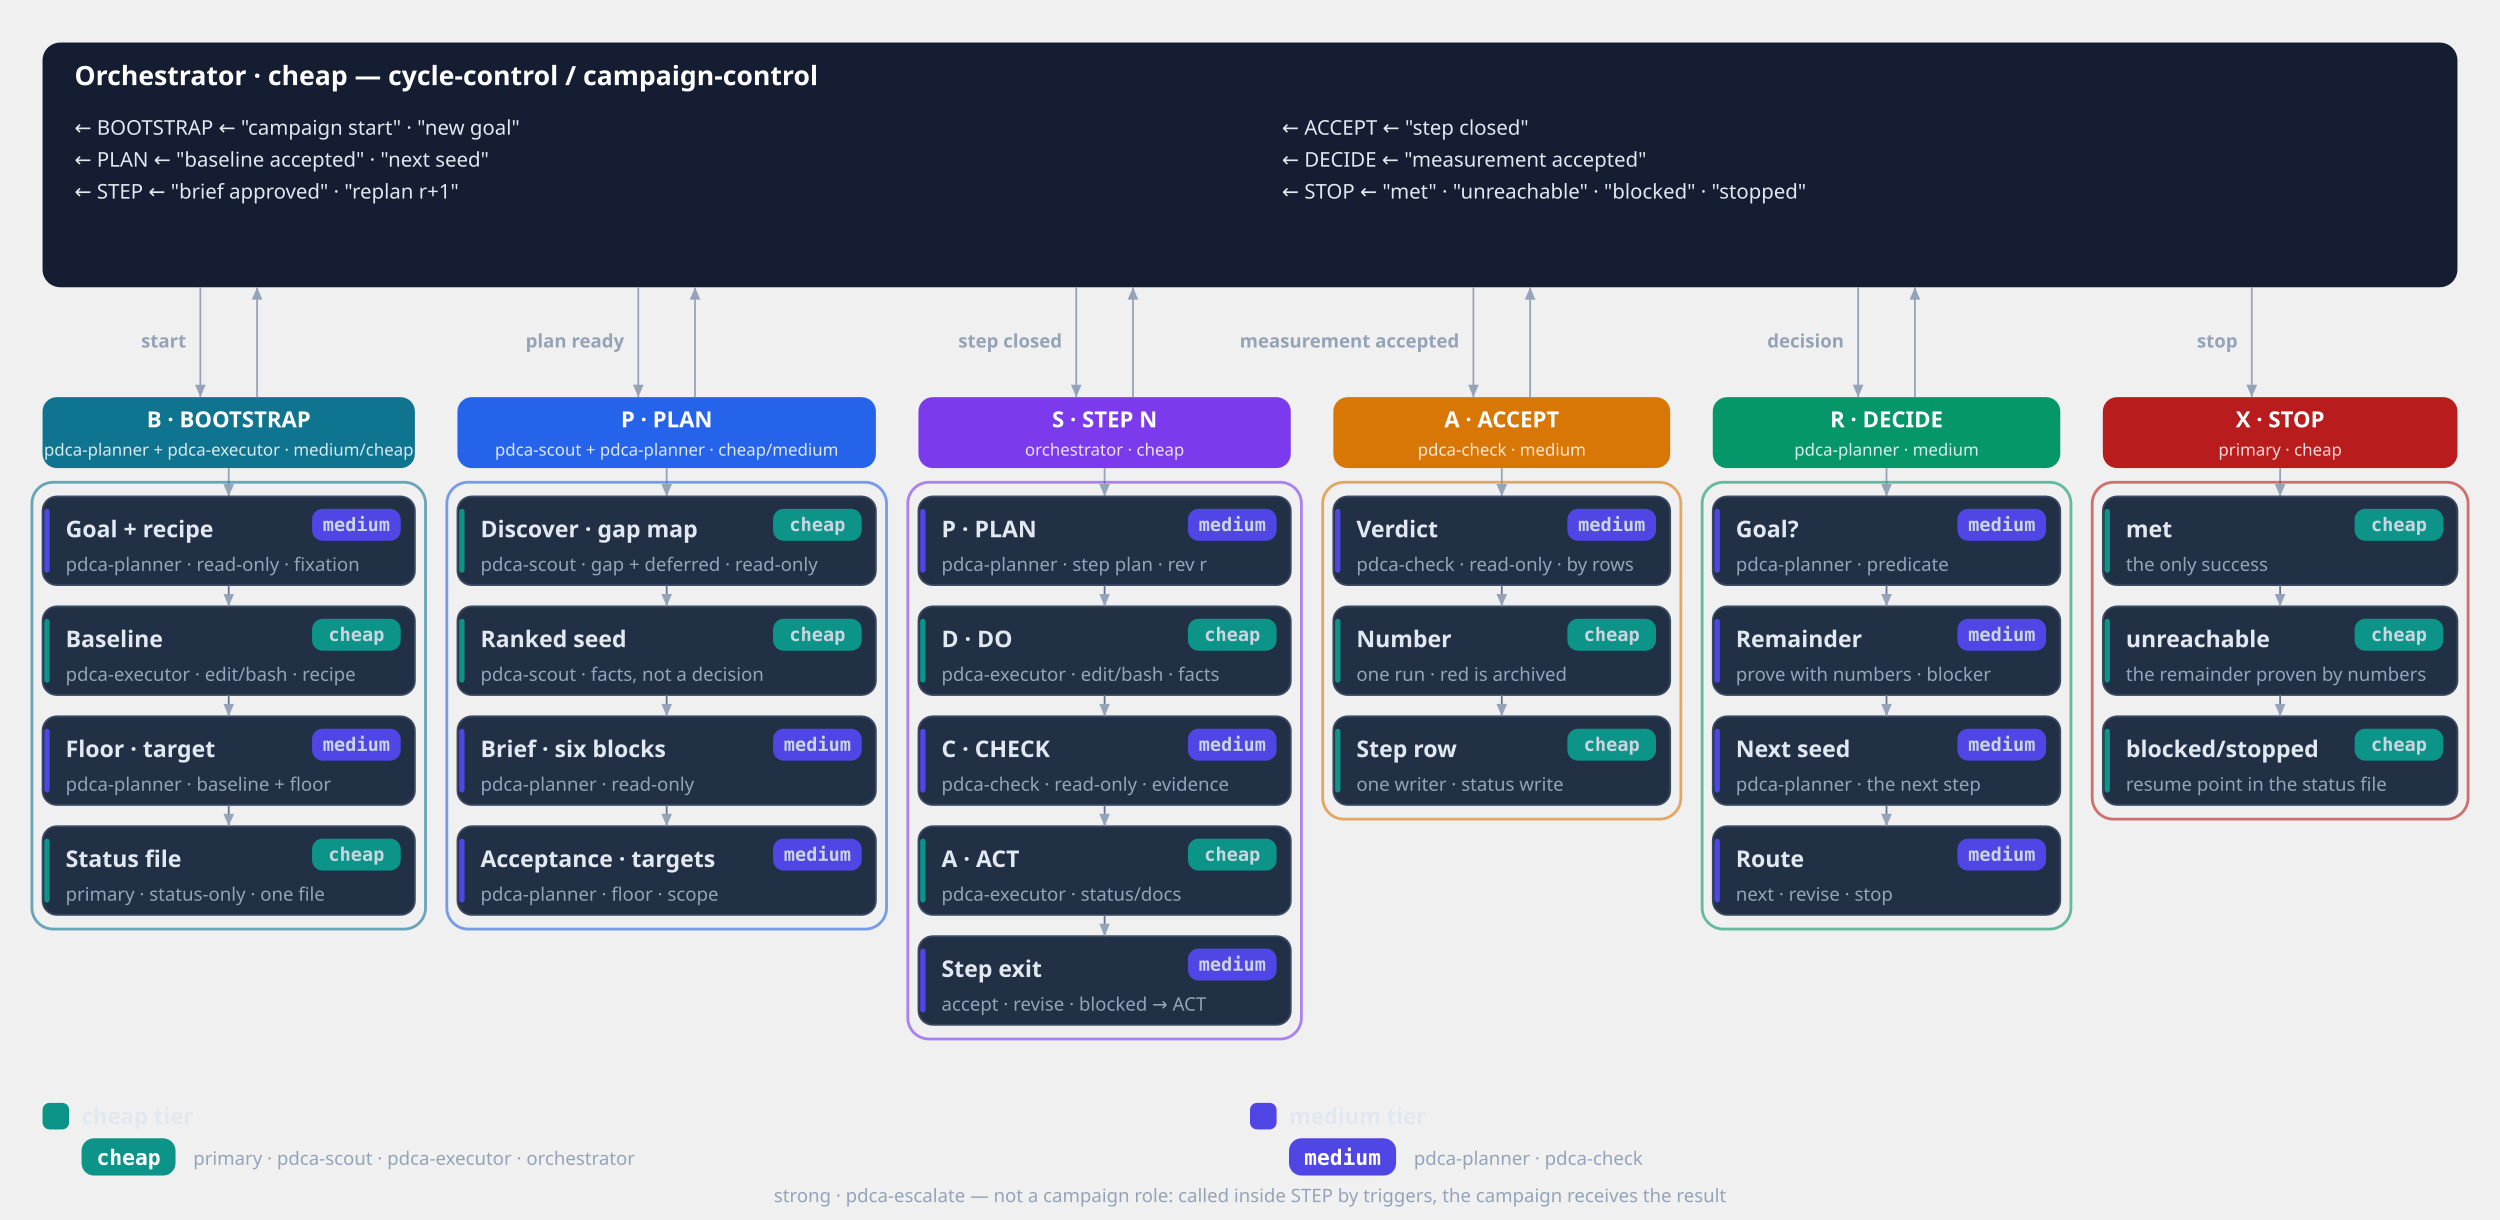
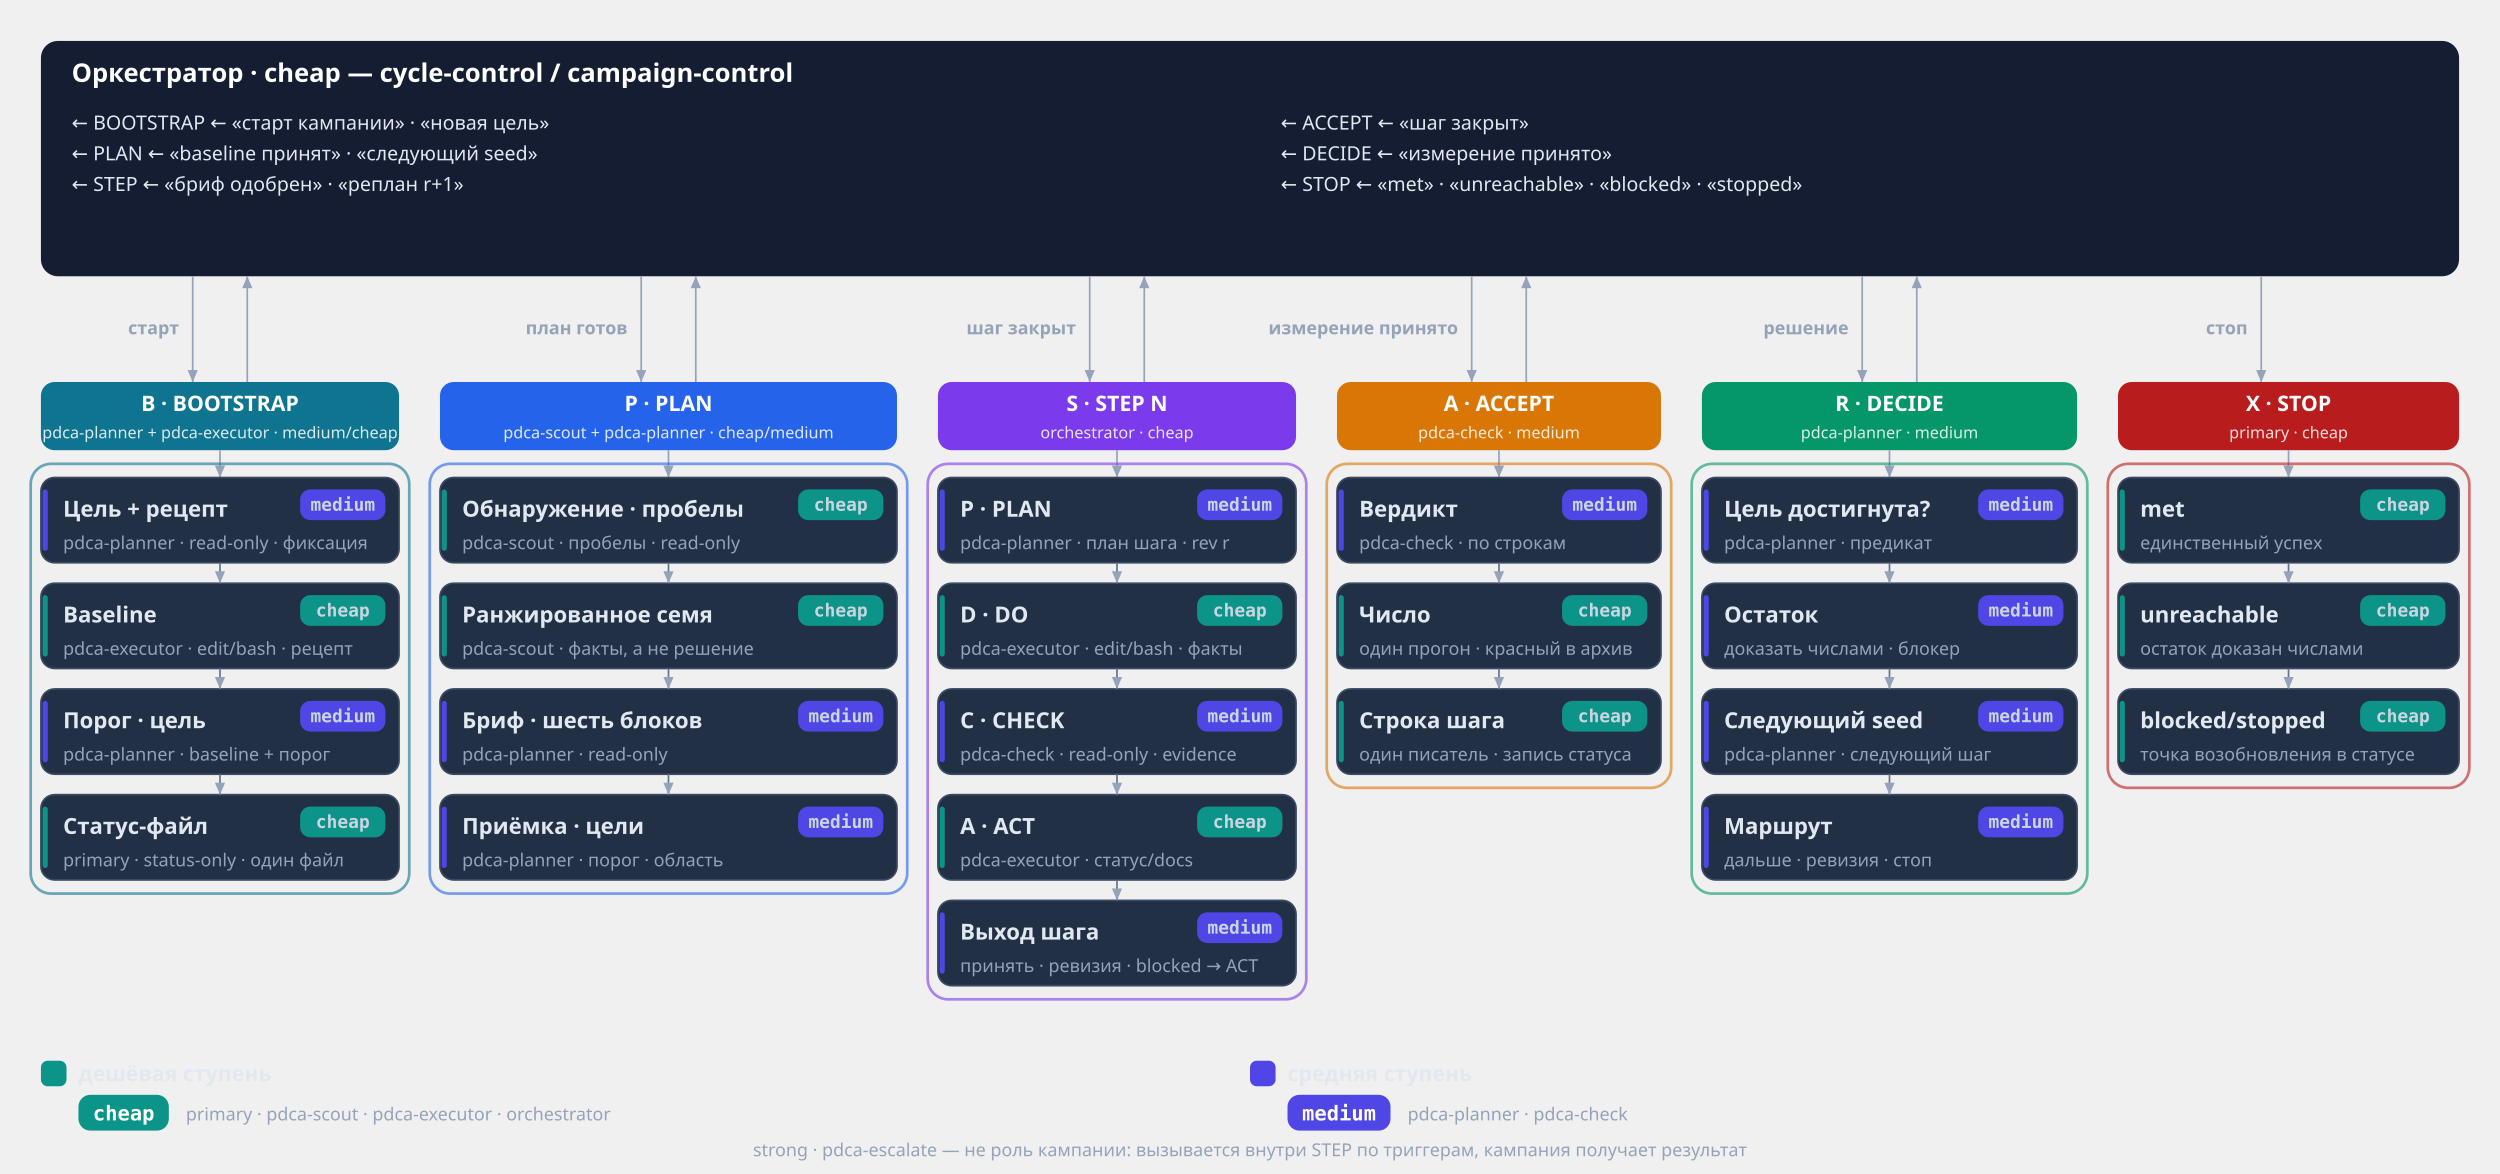
- <svg xmlns="http://www.w3.org/2000/svg" viewBox="0 0 1410 688" width="1410" height="688" font-family="Segoe UI, system-ui, sans-serif">
+ <svg xmlns="http://www.w3.org/2000/svg" viewBox="0 0 1466 688" width="1466" height="688" font-family="Segoe UI, system-ui, sans-serif">
  <defs>
    <marker id="arrow" markerWidth="9" markerHeight="9" refX="7" refY="3" orient="auto">
      <path d="M0,0 L7,3 L0,6 Z" fill="#94a3b8" />
    </marker>
  </defs>
  <style>
.t{font-size:13px;font-weight:600;fill:#e2e8f0}
.s{font-size:10.5px;fill:#94a3b8}
.h{font-size:12.5px;font-weight:700;fill:#ffffff}
.ho{font-size:9.5px;fill:#ffffff;fill-opacity:0.85}
.g{font-size:10.5px;font-weight:600}
.band{fill:#141d31}
.bt{fill:#ffffff;font-size:15px;font-weight:700}
.ol{fill:#e2e8f0;font-size:11.5px}
.lt{font-size:12.5px;font-weight:700;fill:#e2e8f0}
.ls{font-size:10.5px;fill:#94a3b8}
.lm{font-family:ui-monospace,Consolas,Menlo,monospace;font-size:12px;font-weight:700}
.bm{font-family:ui-monospace,Consolas,Menlo,monospace;font-size:10.5px;font-weight:700}
.st{font-size:14px;font-weight:700}
</style>
-   <rect x="24" y="24" width="1362" height="138" rx="10" class="band" />
-   <text x="42" y="48" class="bt">Orchestrator · cheap — cycle-control / campaign-control</text>
-   <text x="42" y="76" class="ol">← BOOTSTRAP ← "campaign start" · "new goal"</text>
-   <text x="42" y="94" class="ol">← PLAN ← "baseline accepted" · "next seed"</text>
-   <text x="42" y="112" class="ol">← STEP ← "brief approved" · "replan r+1"</text>
-   <text x="723.0" y="76" class="ol">← ACCEPT ← "step closed"</text>
-   <text x="723.0" y="94" class="ol">← DECIDE ← "measurement accepted"</text>
-   <text x="723.0" y="112" class="ol">← STOP ← "met" · "unreachable" · "blocked" · "stopped"</text>
+   <rect x="24" y="24" width="1418" height="138" rx="10" class="band" />
+   <text x="42" y="48" class="bt">Оркестратор · cheap — cycle-control / campaign-control</text>
+   <text x="42" y="76" class="ol">← BOOTSTRAP ← «старт кампании» · «новая цель»</text>
+   <text x="42" y="94" class="ol">← PLAN ← «baseline принят» · «следующий seed»</text>
+   <text x="42" y="112" class="ol">← STEP ← «бриф одобрен» · «реплан r+1»</text>
+   <text x="751.0" y="76" class="ol">← ACCEPT ← «шаг закрыт»</text>
+   <text x="751.0" y="94" class="ol">← DECIDE ← «измерение принято»</text>
+   <text x="751.0" y="112" class="ol">← STOP ← «met» · «unreachable» · «blocked» · «stopped»</text>
  <rect x="24" y="224" width="210" height="40" rx="8" fill="#0e7490" />
  <text x="129.0" y="241" class="h" text-anchor="middle">B · BOOTSTRAP</text>
  <text x="129.0" y="257" class="ho" text-anchor="middle">pdca-planner + pdca-executor · medium/cheap</text>
  <polyline points="129.0,264 129.0,280" fill="none" stroke="#94a3b8" marker-end="url(#arrow)" />
  <rect x="24" y="280" width="210" height="50" rx="8" fill="#223046" stroke="#3b4a63" stroke-width="1" />
  <rect x="25" y="287" width="3" height="36" rx="1.5" fill="#4f46e5" />
  <rect x="176" y="287" width="50" height="18" rx="6" fill="#4f46e5" />
  <text x="201.0" y="299.5" class="bm" fill="#cbd5e1" text-anchor="middle">medium</text>
-   <text x="37" y="303" class="t">Goal + recipe</text>
-   <text x="37" y="322" class="s">pdca-planner · read-only · fixation</text>
+   <text x="37" y="303" class="t">Цель + рецепт</text>
+   <text x="37" y="322" class="s">pdca-planner · read-only · фиксация</text>
  <rect x="24" y="342" width="210" height="50" rx="8" fill="#223046" stroke="#3b4a63" stroke-width="1" />
  <rect x="25" y="349" width="3" height="36" rx="1.5" fill="#0d9488" />
  <rect x="176" y="349" width="50" height="18" rx="6" fill="#0d9488" />
  <text x="201.0" y="361.5" class="bm" fill="#cbd5e1" text-anchor="middle">cheap</text>
  <text x="37" y="365" class="t">Baseline</text>
-   <text x="37" y="384" class="s">pdca-executor · edit/bash · recipe</text>
+   <text x="37" y="384" class="s">pdca-executor · edit/bash · рецепт</text>
  <polyline points="129.0,330 129.0,342" fill="none" stroke="#64748b" marker-end="url(#arrow)" />
  <rect x="24" y="404" width="210" height="50" rx="8" fill="#223046" stroke="#3b4a63" stroke-width="1" />
  <rect x="25" y="411" width="3" height="36" rx="1.5" fill="#4f46e5" />
  <rect x="176" y="411" width="50" height="18" rx="6" fill="#4f46e5" />
  <text x="201.0" y="423.5" class="bm" fill="#cbd5e1" text-anchor="middle">medium</text>
-   <text x="37" y="427" class="t">Floor · target</text>
-   <text x="37" y="446" class="s">pdca-planner · baseline + floor</text>
+   <text x="37" y="427" class="t">Порог · цель</text>
+   <text x="37" y="446" class="s">pdca-planner · baseline + порог</text>
  <polyline points="129.0,392 129.0,404" fill="none" stroke="#64748b" marker-end="url(#arrow)" />
  <rect x="24" y="466" width="210" height="50" rx="8" fill="#223046" stroke="#3b4a63" stroke-width="1" />
  <rect x="25" y="473" width="3" height="36" rx="1.5" fill="#0d9488" />
  <rect x="176" y="473" width="50" height="18" rx="6" fill="#0d9488" />
  <text x="201.0" y="485.5" class="bm" fill="#cbd5e1" text-anchor="middle">cheap</text>
-   <text x="37" y="489" class="t">Status file</text>
-   <text x="37" y="508" class="s">primary · status-only · one file</text>
+   <text x="37" y="489" class="t">Статус-файл</text>
+   <text x="37" y="508" class="s">primary · status-only · один файл</text>
  <polyline points="129.0,454 129.0,466" fill="none" stroke="#64748b" marker-end="url(#arrow)" />
  <rect x="18" y="272" width="222" height="252" rx="12" fill="none" stroke="#0e7490" stroke-opacity="0.6" stroke-width="1.6" />
-   <rect x="258" y="224" width="236" height="40" rx="8" fill="#2563eb" />
-   <text x="376.0" y="241" class="h" text-anchor="middle">P · PLAN</text>
-   <text x="376.0" y="257" class="ho" text-anchor="middle">pdca-scout + pdca-planner · cheap/medium</text>
-   <polyline points="376.0,264 376.0,280" fill="none" stroke="#94a3b8" marker-end="url(#arrow)" />
-   <rect x="258" y="280" width="236" height="50" rx="8" fill="#223046" stroke="#3b4a63" stroke-width="1" />
+   <rect x="258" y="224" width="268" height="40" rx="8" fill="#2563eb" />
+   <text x="392.0" y="241" class="h" text-anchor="middle">P · PLAN</text>
+   <text x="392.0" y="257" class="ho" text-anchor="middle">pdca-scout + pdca-planner · cheap/medium</text>
+   <polyline points="392.0,264 392.0,280" fill="none" stroke="#94a3b8" marker-end="url(#arrow)" />
+   <rect x="258" y="280" width="268" height="50" rx="8" fill="#223046" stroke="#3b4a63" stroke-width="1" />
  <rect x="259" y="287" width="3" height="36" rx="1.5" fill="#0d9488" />
-   <rect x="436" y="287" width="50" height="18" rx="6" fill="#0d9488" />
-   <text x="461.0" y="299.5" class="bm" fill="#cbd5e1" text-anchor="middle">cheap</text>
-   <text x="271" y="303" class="t">Discover · gap map</text>
-   <text x="271" y="322" class="s">pdca-scout · gap + deferred · read-only</text>
-   <rect x="258" y="342" width="236" height="50" rx="8" fill="#223046" stroke="#3b4a63" stroke-width="1" />
+   <rect x="468" y="287" width="50" height="18" rx="6" fill="#0d9488" />
+   <text x="493.0" y="299.5" class="bm" fill="#cbd5e1" text-anchor="middle">cheap</text>
+   <text x="271" y="303" class="t">Обнаружение · пробелы</text>
+   <text x="271" y="322" class="s">pdca-scout · пробелы · read-only</text>
+   <rect x="258" y="342" width="268" height="50" rx="8" fill="#223046" stroke="#3b4a63" stroke-width="1" />
  <rect x="259" y="349" width="3" height="36" rx="1.5" fill="#0d9488" />
-   <rect x="436" y="349" width="50" height="18" rx="6" fill="#0d9488" />
-   <text x="461.0" y="361.5" class="bm" fill="#cbd5e1" text-anchor="middle">cheap</text>
-   <text x="271" y="365" class="t">Ranked seed</text>
-   <text x="271" y="384" class="s">pdca-scout · facts, not a decision</text>
-   <polyline points="376.0,330 376.0,342" fill="none" stroke="#64748b" marker-end="url(#arrow)" />
-   <rect x="258" y="404" width="236" height="50" rx="8" fill="#223046" stroke="#3b4a63" stroke-width="1" />
+   <rect x="468" y="349" width="50" height="18" rx="6" fill="#0d9488" />
+   <text x="493.0" y="361.5" class="bm" fill="#cbd5e1" text-anchor="middle">cheap</text>
+   <text x="271" y="365" class="t">Ранжированное семя</text>
+   <text x="271" y="384" class="s">pdca-scout · факты, а не решение</text>
+   <polyline points="392.0,330 392.0,342" fill="none" stroke="#64748b" marker-end="url(#arrow)" />
+   <rect x="258" y="404" width="268" height="50" rx="8" fill="#223046" stroke="#3b4a63" stroke-width="1" />
  <rect x="259" y="411" width="3" height="36" rx="1.5" fill="#4f46e5" />
-   <rect x="436" y="411" width="50" height="18" rx="6" fill="#4f46e5" />
-   <text x="461.0" y="423.5" class="bm" fill="#cbd5e1" text-anchor="middle">medium</text>
-   <text x="271" y="427" class="t">Brief · six blocks</text>
+   <rect x="468" y="411" width="50" height="18" rx="6" fill="#4f46e5" />
+   <text x="493.0" y="423.5" class="bm" fill="#cbd5e1" text-anchor="middle">medium</text>
+   <text x="271" y="427" class="t">Бриф · шесть блоков</text>
  <text x="271" y="446" class="s">pdca-planner · read-only</text>
-   <polyline points="376.0,392 376.0,404" fill="none" stroke="#64748b" marker-end="url(#arrow)" />
-   <rect x="258" y="466" width="236" height="50" rx="8" fill="#223046" stroke="#3b4a63" stroke-width="1" />
+   <polyline points="392.0,392 392.0,404" fill="none" stroke="#64748b" marker-end="url(#arrow)" />
+   <rect x="258" y="466" width="268" height="50" rx="8" fill="#223046" stroke="#3b4a63" stroke-width="1" />
  <rect x="259" y="473" width="3" height="36" rx="1.5" fill="#4f46e5" />
-   <rect x="436" y="473" width="50" height="18" rx="6" fill="#4f46e5" />
-   <text x="461.0" y="485.5" class="bm" fill="#cbd5e1" text-anchor="middle">medium</text>
-   <text x="271" y="489" class="t">Acceptance · targets</text>
-   <text x="271" y="508" class="s">pdca-planner · floor · scope</text>
-   <polyline points="376.0,454 376.0,466" fill="none" stroke="#64748b" marker-end="url(#arrow)" />
-   <rect x="252" y="272" width="248" height="252" rx="12" fill="none" stroke="#2563eb" stroke-opacity="0.6" stroke-width="1.6" />
-   <rect x="518" y="224" width="210" height="40" rx="8" fill="#7c3aed" />
-   <text x="623.0" y="241" class="h" text-anchor="middle">S · STEP N</text>
-   <text x="623.0" y="257" class="ho" text-anchor="middle">orchestrator · cheap</text>
-   <polyline points="623.0,264 623.0,280" fill="none" stroke="#94a3b8" marker-end="url(#arrow)" />
-   <rect x="518" y="280" width="210" height="50" rx="8" fill="#223046" stroke="#3b4a63" stroke-width="1" />
-   <rect x="519" y="287" width="3" height="36" rx="1.5" fill="#4f46e5" />
-   <rect x="670" y="287" width="50" height="18" rx="6" fill="#4f46e5" />
-   <text x="695.0" y="299.5" class="bm" fill="#cbd5e1" text-anchor="middle">medium</text>
-   <text x="531" y="303" class="t">P · PLAN</text>
-   <text x="531" y="322" class="s">pdca-planner · step plan · rev r</text>
-   <rect x="518" y="342" width="210" height="50" rx="8" fill="#223046" stroke="#3b4a63" stroke-width="1" />
-   <rect x="519" y="349" width="3" height="36" rx="1.5" fill="#0d9488" />
-   <rect x="670" y="349" width="50" height="18" rx="6" fill="#0d9488" />
-   <text x="695.0" y="361.5" class="bm" fill="#cbd5e1" text-anchor="middle">cheap</text>
-   <text x="531" y="365" class="t">D · DO</text>
-   <text x="531" y="384" class="s">pdca-executor · edit/bash · facts</text>
-   <polyline points="623.0,330 623.0,342" fill="none" stroke="#64748b" marker-end="url(#arrow)" />
-   <rect x="518" y="404" width="210" height="50" rx="8" fill="#223046" stroke="#3b4a63" stroke-width="1" />
-   <rect x="519" y="411" width="3" height="36" rx="1.5" fill="#4f46e5" />
-   <rect x="670" y="411" width="50" height="18" rx="6" fill="#4f46e5" />
-   <text x="695.0" y="423.5" class="bm" fill="#cbd5e1" text-anchor="middle">medium</text>
-   <text x="531" y="427" class="t">C · CHECK</text>
-   <text x="531" y="446" class="s">pdca-check · read-only · evidence</text>
-   <polyline points="623.0,392 623.0,404" fill="none" stroke="#64748b" marker-end="url(#arrow)" />
-   <rect x="518" y="466" width="210" height="50" rx="8" fill="#223046" stroke="#3b4a63" stroke-width="1" />
-   <rect x="519" y="473" width="3" height="36" rx="1.5" fill="#0d9488" />
-   <rect x="670" y="473" width="50" height="18" rx="6" fill="#0d9488" />
-   <text x="695.0" y="485.5" class="bm" fill="#cbd5e1" text-anchor="middle">cheap</text>
-   <text x="531" y="489" class="t">A · ACT</text>
-   <text x="531" y="508" class="s">pdca-executor · status/docs</text>
-   <polyline points="623.0,454 623.0,466" fill="none" stroke="#64748b" marker-end="url(#arrow)" />
-   <rect x="518" y="528" width="210" height="50" rx="8" fill="#223046" stroke="#3b4a63" stroke-width="1" />
-   <rect x="519" y="535" width="3" height="36" rx="1.5" fill="#4f46e5" />
-   <rect x="670" y="535" width="50" height="18" rx="6" fill="#4f46e5" />
-   <text x="695.0" y="547.5" class="bm" fill="#cbd5e1" text-anchor="middle">medium</text>
-   <text x="531" y="551" class="t">Step exit</text>
-   <text x="531" y="570" class="s">accept · revise · blocked → ACT</text>
-   <polyline points="623.0,516 623.0,528" fill="none" stroke="#64748b" marker-end="url(#arrow)" />
-   <rect x="512" y="272" width="222" height="314" rx="12" fill="none" stroke="#7c3aed" stroke-opacity="0.6" stroke-width="1.6" />
-   <rect x="752" y="224" width="190" height="40" rx="8" fill="#d97706" />
-   <text x="847.0" y="241" class="h" text-anchor="middle">A · ACCEPT</text>
-   <text x="847.0" y="257" class="ho" text-anchor="middle">pdca-check · medium</text>
-   <polyline points="847.0,264 847.0,280" fill="none" stroke="#94a3b8" marker-end="url(#arrow)" />
-   <rect x="752" y="280" width="190" height="50" rx="8" fill="#223046" stroke="#3b4a63" stroke-width="1" />
-   <rect x="753" y="287" width="3" height="36" rx="1.5" fill="#4f46e5" />
-   <rect x="884" y="287" width="50" height="18" rx="6" fill="#4f46e5" />
-   <text x="909.0" y="299.5" class="bm" fill="#cbd5e1" text-anchor="middle">medium</text>
-   <text x="765" y="303" class="t">Verdict</text>
-   <text x="765" y="322" class="s">pdca-check · read-only · by rows</text>
-   <rect x="752" y="342" width="190" height="50" rx="8" fill="#223046" stroke="#3b4a63" stroke-width="1" />
-   <rect x="753" y="349" width="3" height="36" rx="1.5" fill="#0d9488" />
-   <rect x="884" y="349" width="50" height="18" rx="6" fill="#0d9488" />
-   <text x="909.0" y="361.5" class="bm" fill="#cbd5e1" text-anchor="middle">cheap</text>
-   <text x="765" y="365" class="t">Number</text>
-   <text x="765" y="384" class="s">one run · red is archived</text>
-   <polyline points="847.0,330 847.0,342" fill="none" stroke="#64748b" marker-end="url(#arrow)" />
-   <rect x="752" y="404" width="190" height="50" rx="8" fill="#223046" stroke="#3b4a63" stroke-width="1" />
-   <rect x="753" y="411" width="3" height="36" rx="1.5" fill="#0d9488" />
-   <rect x="884" y="411" width="50" height="18" rx="6" fill="#0d9488" />
-   <text x="909.0" y="423.5" class="bm" fill="#cbd5e1" text-anchor="middle">cheap</text>
-   <text x="765" y="427" class="t">Step row</text>
-   <text x="765" y="446" class="s">one writer · status write</text>
-   <polyline points="847.0,392 847.0,404" fill="none" stroke="#64748b" marker-end="url(#arrow)" />
-   <rect x="746" y="272" width="202" height="190" rx="12" fill="none" stroke="#d97706" stroke-opacity="0.6" stroke-width="1.6" />
-   <rect x="966" y="224" width="196" height="40" rx="8" fill="#059669" />
-   <text x="1064.0" y="241" class="h" text-anchor="middle">R · DECIDE</text>
-   <text x="1064.0" y="257" class="ho" text-anchor="middle">pdca-planner · medium</text>
-   <polyline points="1064.0,264 1064.0,280" fill="none" stroke="#94a3b8" marker-end="url(#arrow)" />
-   <rect x="966" y="280" width="196" height="50" rx="8" fill="#223046" stroke="#3b4a63" stroke-width="1" />
-   <rect x="967" y="287" width="3" height="36" rx="1.5" fill="#4f46e5" />
-   <rect x="1104" y="287" width="50" height="18" rx="6" fill="#4f46e5" />
-   <text x="1129.0" y="299.5" class="bm" fill="#cbd5e1" text-anchor="middle">medium</text>
-   <text x="979" y="303" class="t">Goal?</text>
-   <text x="979" y="322" class="s">pdca-planner · predicate</text>
-   <rect x="966" y="342" width="196" height="50" rx="8" fill="#223046" stroke="#3b4a63" stroke-width="1" />
-   <rect x="967" y="349" width="3" height="36" rx="1.5" fill="#4f46e5" />
-   <rect x="1104" y="349" width="50" height="18" rx="6" fill="#4f46e5" />
-   <text x="1129.0" y="361.5" class="bm" fill="#cbd5e1" text-anchor="middle">medium</text>
-   <text x="979" y="365" class="t">Remainder</text>
-   <text x="979" y="384" class="s">prove with numbers · blocker</text>
-   <polyline points="1064.0,330 1064.0,342" fill="none" stroke="#64748b" marker-end="url(#arrow)" />
-   <rect x="966" y="404" width="196" height="50" rx="8" fill="#223046" stroke="#3b4a63" stroke-width="1" />
-   <rect x="967" y="411" width="3" height="36" rx="1.5" fill="#4f46e5" />
-   <rect x="1104" y="411" width="50" height="18" rx="6" fill="#4f46e5" />
-   <text x="1129.0" y="423.5" class="bm" fill="#cbd5e1" text-anchor="middle">medium</text>
-   <text x="979" y="427" class="t">Next seed</text>
-   <text x="979" y="446" class="s">pdca-planner · the next step</text>
-   <polyline points="1064.0,392 1064.0,404" fill="none" stroke="#64748b" marker-end="url(#arrow)" />
-   <rect x="966" y="466" width="196" height="50" rx="8" fill="#223046" stroke="#3b4a63" stroke-width="1" />
-   <rect x="967" y="473" width="3" height="36" rx="1.5" fill="#4f46e5" />
-   <rect x="1104" y="473" width="50" height="18" rx="6" fill="#4f46e5" />
-   <text x="1129.0" y="485.5" class="bm" fill="#cbd5e1" text-anchor="middle">medium</text>
-   <text x="979" y="489" class="t">Route</text>
-   <text x="979" y="508" class="s">next · revise · stop</text>
-   <polyline points="1064.0,454 1064.0,466" fill="none" stroke="#64748b" marker-end="url(#arrow)" />
-   <rect x="960" y="272" width="208" height="252" rx="12" fill="none" stroke="#059669" stroke-opacity="0.6" stroke-width="1.6" />
-   <rect x="1186" y="224" width="200" height="40" rx="8" fill="#b91c1c" />
-   <text x="1286.0" y="241" class="h" text-anchor="middle">X · STOP</text>
-   <text x="1286.0" y="257" class="ho" text-anchor="middle">primary · cheap</text>
-   <polyline points="1286.0,264 1286.0,280" fill="none" stroke="#94a3b8" marker-end="url(#arrow)" />
-   <rect x="1186" y="280" width="200" height="50" rx="8" fill="#223046" stroke="#3b4a63" stroke-width="1" />
-   <rect x="1187" y="287" width="3" height="36" rx="1.5" fill="#0d9488" />
-   <rect x="1328" y="287" width="50" height="18" rx="6" fill="#0d9488" />
-   <text x="1353.0" y="299.5" class="bm" fill="#cbd5e1" text-anchor="middle">cheap</text>
-   <text x="1199" y="303" class="t">met</text>
-   <text x="1199" y="322" class="s">the only success</text>
-   <rect x="1186" y="342" width="200" height="50" rx="8" fill="#223046" stroke="#3b4a63" stroke-width="1" />
-   <rect x="1187" y="349" width="3" height="36" rx="1.5" fill="#0d9488" />
-   <rect x="1328" y="349" width="50" height="18" rx="6" fill="#0d9488" />
-   <text x="1353.0" y="361.5" class="bm" fill="#cbd5e1" text-anchor="middle">cheap</text>
-   <text x="1199" y="365" class="t">unreachable</text>
-   <text x="1199" y="384" class="s">the remainder proven by numbers</text>
-   <polyline points="1286.0,330 1286.0,342" fill="none" stroke="#64748b" marker-end="url(#arrow)" />
-   <rect x="1186" y="404" width="200" height="50" rx="8" fill="#223046" stroke="#3b4a63" stroke-width="1" />
-   <rect x="1187" y="411" width="3" height="36" rx="1.5" fill="#0d9488" />
-   <rect x="1328" y="411" width="50" height="18" rx="6" fill="#0d9488" />
-   <text x="1353.0" y="423.5" class="bm" fill="#cbd5e1" text-anchor="middle">cheap</text>
-   <text x="1199" y="427" class="t">blocked/stopped</text>
-   <text x="1199" y="446" class="s">resume point in the status file</text>
-   <polyline points="1286.0,392 1286.0,404" fill="none" stroke="#64748b" marker-end="url(#arrow)" />
-   <rect x="1180" y="272" width="212" height="190" rx="12" fill="none" stroke="#b91c1c" stroke-opacity="0.6" stroke-width="1.6" />
+   <rect x="468" y="473" width="50" height="18" rx="6" fill="#4f46e5" />
+   <text x="493.0" y="485.5" class="bm" fill="#cbd5e1" text-anchor="middle">medium</text>
+   <text x="271" y="489" class="t">Приёмка · цели</text>
+   <text x="271" y="508" class="s">pdca-planner · порог · область</text>
+   <polyline points="392.0,454 392.0,466" fill="none" stroke="#64748b" marker-end="url(#arrow)" />
+   <rect x="252" y="272" width="280" height="252" rx="12" fill="none" stroke="#2563eb" stroke-opacity="0.6" stroke-width="1.6" />
+   <rect x="550" y="224" width="210" height="40" rx="8" fill="#7c3aed" />
+   <text x="655.0" y="241" class="h" text-anchor="middle">S · STEP N</text>
+   <text x="655.0" y="257" class="ho" text-anchor="middle">orchestrator · cheap</text>
+   <polyline points="655.0,264 655.0,280" fill="none" stroke="#94a3b8" marker-end="url(#arrow)" />
+   <rect x="550" y="280" width="210" height="50" rx="8" fill="#223046" stroke="#3b4a63" stroke-width="1" />
+   <rect x="551" y="287" width="3" height="36" rx="1.5" fill="#4f46e5" />
+   <rect x="702" y="287" width="50" height="18" rx="6" fill="#4f46e5" />
+   <text x="727.0" y="299.5" class="bm" fill="#cbd5e1" text-anchor="middle">medium</text>
+   <text x="563" y="303" class="t">P · PLAN</text>
+   <text x="563" y="322" class="s">pdca-planner · план шага · rev r</text>
+   <rect x="550" y="342" width="210" height="50" rx="8" fill="#223046" stroke="#3b4a63" stroke-width="1" />
+   <rect x="551" y="349" width="3" height="36" rx="1.5" fill="#0d9488" />
+   <rect x="702" y="349" width="50" height="18" rx="6" fill="#0d9488" />
+   <text x="727.0" y="361.5" class="bm" fill="#cbd5e1" text-anchor="middle">cheap</text>
+   <text x="563" y="365" class="t">D · DO</text>
+   <text x="563" y="384" class="s">pdca-executor · edit/bash · факты</text>
+   <polyline points="655.0,330 655.0,342" fill="none" stroke="#64748b" marker-end="url(#arrow)" />
+   <rect x="550" y="404" width="210" height="50" rx="8" fill="#223046" stroke="#3b4a63" stroke-width="1" />
+   <rect x="551" y="411" width="3" height="36" rx="1.5" fill="#4f46e5" />
+   <rect x="702" y="411" width="50" height="18" rx="6" fill="#4f46e5" />
+   <text x="727.0" y="423.5" class="bm" fill="#cbd5e1" text-anchor="middle">medium</text>
+   <text x="563" y="427" class="t">C · CHECK</text>
+   <text x="563" y="446" class="s">pdca-check · read-only · evidence</text>
+   <polyline points="655.0,392 655.0,404" fill="none" stroke="#64748b" marker-end="url(#arrow)" />
+   <rect x="550" y="466" width="210" height="50" rx="8" fill="#223046" stroke="#3b4a63" stroke-width="1" />
+   <rect x="551" y="473" width="3" height="36" rx="1.5" fill="#0d9488" />
+   <rect x="702" y="473" width="50" height="18" rx="6" fill="#0d9488" />
+   <text x="727.0" y="485.5" class="bm" fill="#cbd5e1" text-anchor="middle">cheap</text>
+   <text x="563" y="489" class="t">A · ACT</text>
+   <text x="563" y="508" class="s">pdca-executor · статус/docs</text>
+   <polyline points="655.0,454 655.0,466" fill="none" stroke="#64748b" marker-end="url(#arrow)" />
+   <rect x="550" y="528" width="210" height="50" rx="8" fill="#223046" stroke="#3b4a63" stroke-width="1" />
+   <rect x="551" y="535" width="3" height="36" rx="1.5" fill="#4f46e5" />
+   <rect x="702" y="535" width="50" height="18" rx="6" fill="#4f46e5" />
+   <text x="727.0" y="547.5" class="bm" fill="#cbd5e1" text-anchor="middle">medium</text>
+   <text x="563" y="551" class="t">Выход шага</text>
+   <text x="563" y="570" class="s">принять · ревизия · blocked → ACT</text>
+   <polyline points="655.0,516 655.0,528" fill="none" stroke="#64748b" marker-end="url(#arrow)" />
+   <rect x="544" y="272" width="222" height="314" rx="12" fill="none" stroke="#7c3aed" stroke-opacity="0.6" stroke-width="1.6" />
+   <rect x="784" y="224" width="190" height="40" rx="8" fill="#d97706" />
+   <text x="879.0" y="241" class="h" text-anchor="middle">A · ACCEPT</text>
+   <text x="879.0" y="257" class="ho" text-anchor="middle">pdca-check · medium</text>
+   <polyline points="879.0,264 879.0,280" fill="none" stroke="#94a3b8" marker-end="url(#arrow)" />
+   <rect x="784" y="280" width="190" height="50" rx="8" fill="#223046" stroke="#3b4a63" stroke-width="1" />
+   <rect x="785" y="287" width="3" height="36" rx="1.5" fill="#4f46e5" />
+   <rect x="916" y="287" width="50" height="18" rx="6" fill="#4f46e5" />
+   <text x="941.0" y="299.5" class="bm" fill="#cbd5e1" text-anchor="middle">medium</text>
+   <text x="797" y="303" class="t">Вердикт</text>
+   <text x="797" y="322" class="s">pdca-check · по строкам</text>
+   <rect x="784" y="342" width="190" height="50" rx="8" fill="#223046" stroke="#3b4a63" stroke-width="1" />
+   <rect x="785" y="349" width="3" height="36" rx="1.5" fill="#0d9488" />
+   <rect x="916" y="349" width="50" height="18" rx="6" fill="#0d9488" />
+   <text x="941.0" y="361.5" class="bm" fill="#cbd5e1" text-anchor="middle">cheap</text>
+   <text x="797" y="365" class="t">Число</text>
+   <text x="797" y="384" class="s">один прогон · красный в архив</text>
+   <polyline points="879.0,330 879.0,342" fill="none" stroke="#64748b" marker-end="url(#arrow)" />
+   <rect x="784" y="404" width="190" height="50" rx="8" fill="#223046" stroke="#3b4a63" stroke-width="1" />
+   <rect x="785" y="411" width="3" height="36" rx="1.5" fill="#0d9488" />
+   <rect x="916" y="411" width="50" height="18" rx="6" fill="#0d9488" />
+   <text x="941.0" y="423.5" class="bm" fill="#cbd5e1" text-anchor="middle">cheap</text>
+   <text x="797" y="427" class="t">Строка шага</text>
+   <text x="797" y="446" class="s">один писатель · запись статуса</text>
+   <polyline points="879.0,392 879.0,404" fill="none" stroke="#64748b" marker-end="url(#arrow)" />
+   <rect x="778" y="272" width="202" height="190" rx="12" fill="none" stroke="#d97706" stroke-opacity="0.6" stroke-width="1.6" />
+   <rect x="998" y="224" width="220" height="40" rx="8" fill="#059669" />
+   <text x="1108.0" y="241" class="h" text-anchor="middle">R · DECIDE</text>
+   <text x="1108.0" y="257" class="ho" text-anchor="middle">pdca-planner · medium</text>
+   <polyline points="1108.0,264 1108.0,280" fill="none" stroke="#94a3b8" marker-end="url(#arrow)" />
+   <rect x="998" y="280" width="220" height="50" rx="8" fill="#223046" stroke="#3b4a63" stroke-width="1" />
+   <rect x="999" y="287" width="3" height="36" rx="1.5" fill="#4f46e5" />
+   <rect x="1160" y="287" width="50" height="18" rx="6" fill="#4f46e5" />
+   <text x="1185.0" y="299.5" class="bm" fill="#cbd5e1" text-anchor="middle">medium</text>
+   <text x="1011" y="303" class="t">Цель достигнута?</text>
+   <text x="1011" y="322" class="s">pdca-planner · предикат</text>
+   <rect x="998" y="342" width="220" height="50" rx="8" fill="#223046" stroke="#3b4a63" stroke-width="1" />
+   <rect x="999" y="349" width="3" height="36" rx="1.5" fill="#4f46e5" />
+   <rect x="1160" y="349" width="50" height="18" rx="6" fill="#4f46e5" />
+   <text x="1185.0" y="361.5" class="bm" fill="#cbd5e1" text-anchor="middle">medium</text>
+   <text x="1011" y="365" class="t">Остаток</text>
+   <text x="1011" y="384" class="s">доказать числами · блокер</text>
+   <polyline points="1108.0,330 1108.0,342" fill="none" stroke="#64748b" marker-end="url(#arrow)" />
+   <rect x="998" y="404" width="220" height="50" rx="8" fill="#223046" stroke="#3b4a63" stroke-width="1" />
+   <rect x="999" y="411" width="3" height="36" rx="1.5" fill="#4f46e5" />
+   <rect x="1160" y="411" width="50" height="18" rx="6" fill="#4f46e5" />
+   <text x="1185.0" y="423.5" class="bm" fill="#cbd5e1" text-anchor="middle">medium</text>
+   <text x="1011" y="427" class="t">Следующий seed</text>
+   <text x="1011" y="446" class="s">pdca-planner · следующий шаг</text>
+   <polyline points="1108.0,392 1108.0,404" fill="none" stroke="#64748b" marker-end="url(#arrow)" />
+   <rect x="998" y="466" width="220" height="50" rx="8" fill="#223046" stroke="#3b4a63" stroke-width="1" />
+   <rect x="999" y="473" width="3" height="36" rx="1.5" fill="#4f46e5" />
+   <rect x="1160" y="473" width="50" height="18" rx="6" fill="#4f46e5" />
+   <text x="1185.0" y="485.5" class="bm" fill="#cbd5e1" text-anchor="middle">medium</text>
+   <text x="1011" y="489" class="t">Маршрут</text>
+   <text x="1011" y="508" class="s">дальше · ревизия · стоп</text>
+   <polyline points="1108.0,454 1108.0,466" fill="none" stroke="#64748b" marker-end="url(#arrow)" />
+   <rect x="992" y="272" width="232" height="252" rx="12" fill="none" stroke="#059669" stroke-opacity="0.6" stroke-width="1.6" />
+   <rect x="1242" y="224" width="200" height="40" rx="8" fill="#b91c1c" />
+   <text x="1342.0" y="241" class="h" text-anchor="middle">X · STOP</text>
+   <text x="1342.0" y="257" class="ho" text-anchor="middle">primary · cheap</text>
+   <polyline points="1342.0,264 1342.0,280" fill="none" stroke="#94a3b8" marker-end="url(#arrow)" />
+   <rect x="1242" y="280" width="200" height="50" rx="8" fill="#223046" stroke="#3b4a63" stroke-width="1" />
+   <rect x="1243" y="287" width="3" height="36" rx="1.5" fill="#0d9488" />
+   <rect x="1384" y="287" width="50" height="18" rx="6" fill="#0d9488" />
+   <text x="1409.0" y="299.5" class="bm" fill="#cbd5e1" text-anchor="middle">cheap</text>
+   <text x="1255" y="303" class="t">met</text>
+   <text x="1255" y="322" class="s">единственный успех</text>
+   <rect x="1242" y="342" width="200" height="50" rx="8" fill="#223046" stroke="#3b4a63" stroke-width="1" />
+   <rect x="1243" y="349" width="3" height="36" rx="1.5" fill="#0d9488" />
+   <rect x="1384" y="349" width="50" height="18" rx="6" fill="#0d9488" />
+   <text x="1409.0" y="361.5" class="bm" fill="#cbd5e1" text-anchor="middle">cheap</text>
+   <text x="1255" y="365" class="t">unreachable</text>
+   <text x="1255" y="384" class="s">остаток доказан числами</text>
+   <polyline points="1342.0,330 1342.0,342" fill="none" stroke="#64748b" marker-end="url(#arrow)" />
+   <rect x="1242" y="404" width="200" height="50" rx="8" fill="#223046" stroke="#3b4a63" stroke-width="1" />
+   <rect x="1243" y="411" width="3" height="36" rx="1.5" fill="#0d9488" />
+   <rect x="1384" y="411" width="50" height="18" rx="6" fill="#0d9488" />
+   <text x="1409.0" y="423.5" class="bm" fill="#cbd5e1" text-anchor="middle">cheap</text>
+   <text x="1255" y="427" class="t">blocked/stopped</text>
+   <text x="1255" y="446" class="s">точка возобновления в статусе</text>
+   <polyline points="1342.0,392 1342.0,404" fill="none" stroke="#64748b" marker-end="url(#arrow)" />
+   <rect x="1236" y="272" width="212" height="190" rx="12" fill="none" stroke="#b91c1c" stroke-opacity="0.6" stroke-width="1.6" />
  <polyline points="113.0,162 113.0,224" fill="none" stroke="#94a3b8" data-edge-id="dispatch_b" marker-end="url(#arrow)" />
-   <text x="105.0" y="196.0" class="g" fill="#94a3b8" text-anchor="end">start</text>
+   <text x="105.0" y="196.0" class="g" fill="#94a3b8" text-anchor="end">старт</text>
  <polyline points="145.0,224 145.0,162" fill="none" stroke="#94a3b8" data-edge-id="return_b" marker-end="url(#arrow)" />
-   <polyline points="360.0,162 360.0,224" fill="none" stroke="#94a3b8" data-edge-id="dispatch_p" marker-end="url(#arrow)" />
-   <text x="352.0" y="196.0" class="g" fill="#94a3b8" text-anchor="end">plan ready</text>
-   <polyline points="392.0,224 392.0,162" fill="none" stroke="#94a3b8" data-edge-id="return_p" marker-end="url(#arrow)" />
-   <polyline points="607.0,162 607.0,224" fill="none" stroke="#94a3b8" data-edge-id="dispatch_s" marker-end="url(#arrow)" />
-   <text x="599.0" y="196.0" class="g" fill="#94a3b8" text-anchor="end">step closed</text>
-   <polyline points="639.0,224 639.0,162" fill="none" stroke="#94a3b8" data-edge-id="return_s" marker-end="url(#arrow)" />
-   <polyline points="831.0,162 831.0,224" fill="none" stroke="#94a3b8" data-edge-id="dispatch_a" marker-end="url(#arrow)" />
-   <text x="823.0" y="196.0" class="g" fill="#94a3b8" text-anchor="end">measurement accepted</text>
-   <polyline points="863.0,224 863.0,162" fill="none" stroke="#94a3b8" data-edge-id="return_a" marker-end="url(#arrow)" />
-   <polyline points="1048.0,162 1048.0,224" fill="none" stroke="#94a3b8" data-edge-id="dispatch_r" marker-end="url(#arrow)" />
-   <text x="1040.0" y="196.0" class="g" fill="#94a3b8" text-anchor="end">decision</text>
-   <polyline points="1080.0,224 1080.0,162" fill="none" stroke="#94a3b8" data-edge-id="return_r" marker-end="url(#arrow)" />
-   <polyline points="1270.0,162 1270.0,224" fill="none" stroke="#94a3b8" data-edge-id="dispatch_x" marker-end="url(#arrow)" />
-   <text x="1262.0" y="196.0" class="g" fill="#94a3b8" text-anchor="end">stop</text>
+   <polyline points="376.0,162 376.0,224" fill="none" stroke="#94a3b8" data-edge-id="dispatch_p" marker-end="url(#arrow)" />
+   <text x="368.0" y="196.0" class="g" fill="#94a3b8" text-anchor="end">план готов</text>
+   <polyline points="408.0,224 408.0,162" fill="none" stroke="#94a3b8" data-edge-id="return_p" marker-end="url(#arrow)" />
+   <polyline points="639.0,162 639.0,224" fill="none" stroke="#94a3b8" data-edge-id="dispatch_s" marker-end="url(#arrow)" />
+   <text x="631.0" y="196.0" class="g" fill="#94a3b8" text-anchor="end">шаг закрыт</text>
+   <polyline points="671.0,224 671.0,162" fill="none" stroke="#94a3b8" data-edge-id="return_s" marker-end="url(#arrow)" />
+   <polyline points="863.0,162 863.0,224" fill="none" stroke="#94a3b8" data-edge-id="dispatch_a" marker-end="url(#arrow)" />
+   <text x="855.0" y="196.0" class="g" fill="#94a3b8" text-anchor="end">измерение принято</text>
+   <polyline points="895.0,224 895.0,162" fill="none" stroke="#94a3b8" data-edge-id="return_a" marker-end="url(#arrow)" />
+   <polyline points="1092.0,162 1092.0,224" fill="none" stroke="#94a3b8" data-edge-id="dispatch_r" marker-end="url(#arrow)" />
+   <text x="1084.0" y="196.0" class="g" fill="#94a3b8" text-anchor="end">решение</text>
+   <polyline points="1124.0,224 1124.0,162" fill="none" stroke="#94a3b8" data-edge-id="return_r" marker-end="url(#arrow)" />
+   <polyline points="1326.0,162 1326.0,224" fill="none" stroke="#94a3b8" data-edge-id="dispatch_x" marker-end="url(#arrow)" />
+   <text x="1318.0" y="196.0" class="g" fill="#94a3b8" text-anchor="end">стоп</text>
  <rect x="24.0" y="622" width="15" height="15" rx="4" fill="#0d9488" />
-   <text x="46.0" y="634" class="lt">cheap tier</text>
+   <text x="46.0" y="634" class="lt">дешёвая ступень</text>
  <rect x="46.0" y="642" width="53.0" height="21" rx="7" fill="#0d9488" />
  <text x="72.5" y="657" class="lm" fill="#ffffff" text-anchor="middle">cheap</text>
  <text x="109.0" y="657" class="ls">primary · pdca-scout · pdca-executor · orchestrator</text>
-   <rect x="705.0" y="622" width="15" height="15" rx="4" fill="#4f46e5" />
-   <text x="727.0" y="634" class="lt">medium tier</text>
-   <rect x="727.0" y="642" width="60.4" height="21" rx="7" fill="#4f46e5" />
-   <text x="757.2" y="657" class="lm" fill="#ffffff" text-anchor="middle">medium</text>
-   <text x="797.4" y="657" class="ls">pdca-planner · pdca-check</text>
-   <text x="705.0" y="678" class="ls" text-anchor="middle">strong · pdca-escalate — not a campaign role: called inside STEP by triggers, the campaign receives the result</text>
-   <text x="160.2" y="708" class="lt">Campaign graph</text>
-   <rect x="160.2" y="788" width="120" height="44" rx="10" fill="#94a3b8" fill-opacity="0.08" stroke="#94a3b8" stroke-width="1.6" data-node-id="START" />
-   <text x="220.2" y="815.0" class="st" fill="#94a3b8" text-anchor="middle">START</text>
-   <rect x="354.12" y="788" width="120" height="44" rx="10" fill="#0e7490" fill-opacity="0.08" stroke="#0e7490" stroke-width="1.6" data-node-id="BOOT" />
-   <text x="414.12" y="815.0" class="st" fill="#0e7490" text-anchor="middle">BOOT</text>
-   <rect x="548.04" y="788" width="120" height="44" rx="10" fill="#2563eb" fill-opacity="0.08" stroke="#2563eb" stroke-width="1.6" data-node-id="PLAN" />
-   <text x="608.04" y="815.0" class="st" fill="#2563eb" text-anchor="middle">PLAN</text>
-   <rect x="741.96" y="788" width="120" height="44" rx="10" fill="#7c3aed" fill-opacity="0.08" stroke="#7c3aed" stroke-width="1.6" data-node-id="STEP" />
-   <text x="801.96" y="815.0" class="st" fill="#7c3aed" text-anchor="middle">STEP</text>
-   <rect x="935.88" y="788" width="120" height="44" rx="10" fill="#d97706" fill-opacity="0.08" stroke="#d97706" stroke-width="1.6" data-node-id="ACC" />
-   <text x="995.88" y="815.0" class="st" fill="#d97706" text-anchor="middle">ACC</text>
-   <rect x="1129.8" y="788" width="120" height="44" rx="10" fill="#059669" fill-opacity="0.08" stroke="#059669" stroke-width="1.6" data-node-id="DEC" />
-   <text x="1189.8" y="815.0" class="st" fill="#059669" text-anchor="middle">DEC</text>
-   <polyline points="280.2,810.0 354.12,810.0" fill="none" stroke="#94a3b8" data-edge-id="start_boot" marker-end="url(#arrow)" />
-   <text x="317.16" y="803.0" class="g" fill="#cbd5e1" text-anchor="middle">start</text>
-   <polyline points="474.12,810.0 548.04,810.0" fill="none" stroke="#94a3b8" data-edge-id="boot_plan" marker-end="url(#arrow)" />
-   <text x="511.08" y="803.0" class="g" fill="#cbd5e1" text-anchor="middle">recipe</text>
-   <polyline points="668.04,810.0 741.96,810.0" fill="none" stroke="#94a3b8" data-edge-id="plan_step" marker-end="url(#arrow)" />
-   <text x="705.0" y="803.0" class="g" fill="#cbd5e1" text-anchor="middle">brief</text>
-   <polyline points="861.96,810.0 935.88,810.0" fill="none" stroke="#94a3b8" data-edge-id="step_acc" marker-end="url(#arrow)" />
-   <text x="898.92" y="803.0" class="g" fill="#cbd5e1" text-anchor="middle">closed | blocked (DO → ACT)</text>
-   <polyline points="1055.88,810.0 1129.8,810.0" fill="none" stroke="#94a3b8" data-edge-id="acc_dec" marker-end="url(#arrow)" />
-   <text x="1092.84" y="803.0" class="g" fill="#cbd5e1" text-anchor="middle">accepted</text>
-   <path d="M1189.8,788 C1189.8,742 608.04,742 608.04,788" fill="none" stroke="#94a3b8" stroke-dasharray="5 4" marker-end="url(#arrow)" data-edge-id="decide_plan" />
-   <text x="898.92" y="736" class="g" fill="#cbd5e1" text-anchor="middle">next step · baseline = accepted</text>
-   <path d="M1129.8,810.0 C1129.8,868 801.96,868 801.96,832" fill="none" stroke="#94a3b8" stroke-dasharray="2 3" marker-end="url(#arrow)" data-edge-id="decide_step" />
-   <text x="965.88" y="860" class="g" fill="#cbd5e1" text-anchor="middle">repair · parent N</text>
-   <polyline points="1189.8,832 1189.8,920" fill="none" stroke="#b91c1c" data-edge-id="decide_stop" marker-end="url(#arrow)" />
-   <rect x="1129.8" y="920" width="120" height="44" rx="10" fill="#b91c1c" fill-opacity="0.08" stroke="#b91c1c" stroke-width="1.6" data-node-id="STOP" />
-   <text x="1189.8" y="947.0" class="st" fill="#b91c1c" text-anchor="middle">STOP</text>
-   <text x="1119.8" y="946.0" class="g" fill="#cbd5e1" text-anchor="end">ACT-finalized · met · unreachable · blocked · stopped</text>
-   <text x="160.2" y="988" class="g" fill="#cbd5e1" text-anchor="start">verify — optional integrated gate: target = gate, does not move the baseline</text>
+   <rect x="733.0" y="622" width="15" height="15" rx="4" fill="#4f46e5" />
+   <text x="755.0" y="634" class="lt">средняя ступень</text>
+   <rect x="755.0" y="642" width="60.4" height="21" rx="7" fill="#4f46e5" />
+   <text x="785.2" y="657" class="lm" fill="#ffffff" text-anchor="middle">medium</text>
+   <text x="825.4" y="657" class="ls">pdca-planner · pdca-check</text>
+   <text x="733.0" y="678" class="ls" text-anchor="middle">strong · pdca-escalate — не роль кампании: вызывается внутри STEP по триггерам, кампания получает результат</text>
+   <text x="165.8" y="708" class="lt">Граф состояний кампании</text>
+   <rect x="165.8" y="788" width="120" height="44" rx="10" fill="#94a3b8" fill-opacity="0.08" stroke="#94a3b8" stroke-width="1.6" data-node-id="START" />
+   <text x="225.8" y="815.0" class="st" fill="#94a3b8" text-anchor="middle">START</text>
+   <rect x="368.68" y="788" width="120" height="44" rx="10" fill="#0e7490" fill-opacity="0.08" stroke="#0e7490" stroke-width="1.6" data-node-id="BOOT" />
+   <text x="428.68" y="815.0" class="st" fill="#0e7490" text-anchor="middle">BOOT</text>
+   <rect x="571.56" y="788" width="120" height="44" rx="10" fill="#2563eb" fill-opacity="0.08" stroke="#2563eb" stroke-width="1.6" data-node-id="PLAN" />
+   <text x="631.56" y="815.0" class="st" fill="#2563eb" text-anchor="middle">PLAN</text>
+   <rect x="774.44" y="788" width="120" height="44" rx="10" fill="#7c3aed" fill-opacity="0.08" stroke="#7c3aed" stroke-width="1.6" data-node-id="STEP" />
+   <text x="834.44" y="815.0" class="st" fill="#7c3aed" text-anchor="middle">STEP</text>
+   <rect x="977.32" y="788" width="120" height="44" rx="10" fill="#d97706" fill-opacity="0.08" stroke="#d97706" stroke-width="1.6" data-node-id="ACC" />
+   <text x="1037.32" y="815.0" class="st" fill="#d97706" text-anchor="middle">ACC</text>
+   <rect x="1180.2" y="788" width="120" height="44" rx="10" fill="#059669" fill-opacity="0.08" stroke="#059669" stroke-width="1.6" data-node-id="DEC" />
+   <text x="1240.2" y="815.0" class="st" fill="#059669" text-anchor="middle">DEC</text>
+   <polyline points="285.8,810.0 368.68,810.0" fill="none" stroke="#94a3b8" data-edge-id="start_boot" marker-end="url(#arrow)" />
+   <text x="327.24" y="803.0" class="g" fill="#cbd5e1" text-anchor="middle">старт</text>
+   <polyline points="488.68,810.0 571.56,810.0" fill="none" stroke="#94a3b8" data-edge-id="boot_plan" marker-end="url(#arrow)" />
+   <text x="530.12" y="803.0" class="g" fill="#cbd5e1" text-anchor="middle">рецепт</text>
+   <polyline points="691.56,810.0 774.44,810.0" fill="none" stroke="#94a3b8" data-edge-id="plan_step" marker-end="url(#arrow)" />
+   <text x="733.0" y="803.0" class="g" fill="#cbd5e1" text-anchor="middle">бриф</text>
+   <polyline points="894.44,810.0 977.32,810.0" fill="none" stroke="#94a3b8" data-edge-id="step_acc" marker-end="url(#arrow)" />
+   <text x="935.88" y="777" class="g" fill="#cbd5e1" text-anchor="middle">закрыт | blocked (DO → ACT)</text>
+   <polyline points="1097.32,810.0 1180.2,810.0" fill="none" stroke="#94a3b8" data-edge-id="acc_dec" marker-end="url(#arrow)" />
+   <text x="1138.76" y="803.0" class="g" fill="#cbd5e1" text-anchor="middle">принято</text>
+   <path d="M1240.2,788 C1240.2,742 631.56,742 631.56,788" fill="none" stroke="#94a3b8" stroke-dasharray="5 4" marker-end="url(#arrow)" data-edge-id="decide_plan" />
+   <text x="935.88" y="736" class="g" fill="#cbd5e1" text-anchor="middle">следующий шаг · baseline = принятый</text>
+   <path d="M1180.2,810.0 C1180.2,868 834.44,868 834.44,832" fill="none" stroke="#94a3b8" stroke-dasharray="2 3" marker-end="url(#arrow)" data-edge-id="decide_step" />
+   <text x="1007.32" y="860" class="g" fill="#cbd5e1" text-anchor="middle">исправление · N</text>
+   <polyline points="1240.2,832 1240.2,920" fill="none" stroke="#b91c1c" data-edge-id="decide_stop" marker-end="url(#arrow)" />
+   <rect x="1180.2" y="920" width="120" height="44" rx="10" fill="#b91c1c" fill-opacity="0.08" stroke="#b91c1c" stroke-width="1.6" data-node-id="STOP" />
+   <text x="1240.2" y="947.0" class="st" fill="#b91c1c" text-anchor="middle">STOP</text>
+   <text x="1170.2" y="946.0" class="g" fill="#cbd5e1" text-anchor="end">финализировано ACT · met · unreachable · blocked · stopped</text>
+   <text x="165.8" y="988" class="g" fill="#cbd5e1" text-anchor="start">проверка — необязательный интеграционный гейт: цель = гейт, baseline не двигает</text>
</svg>
